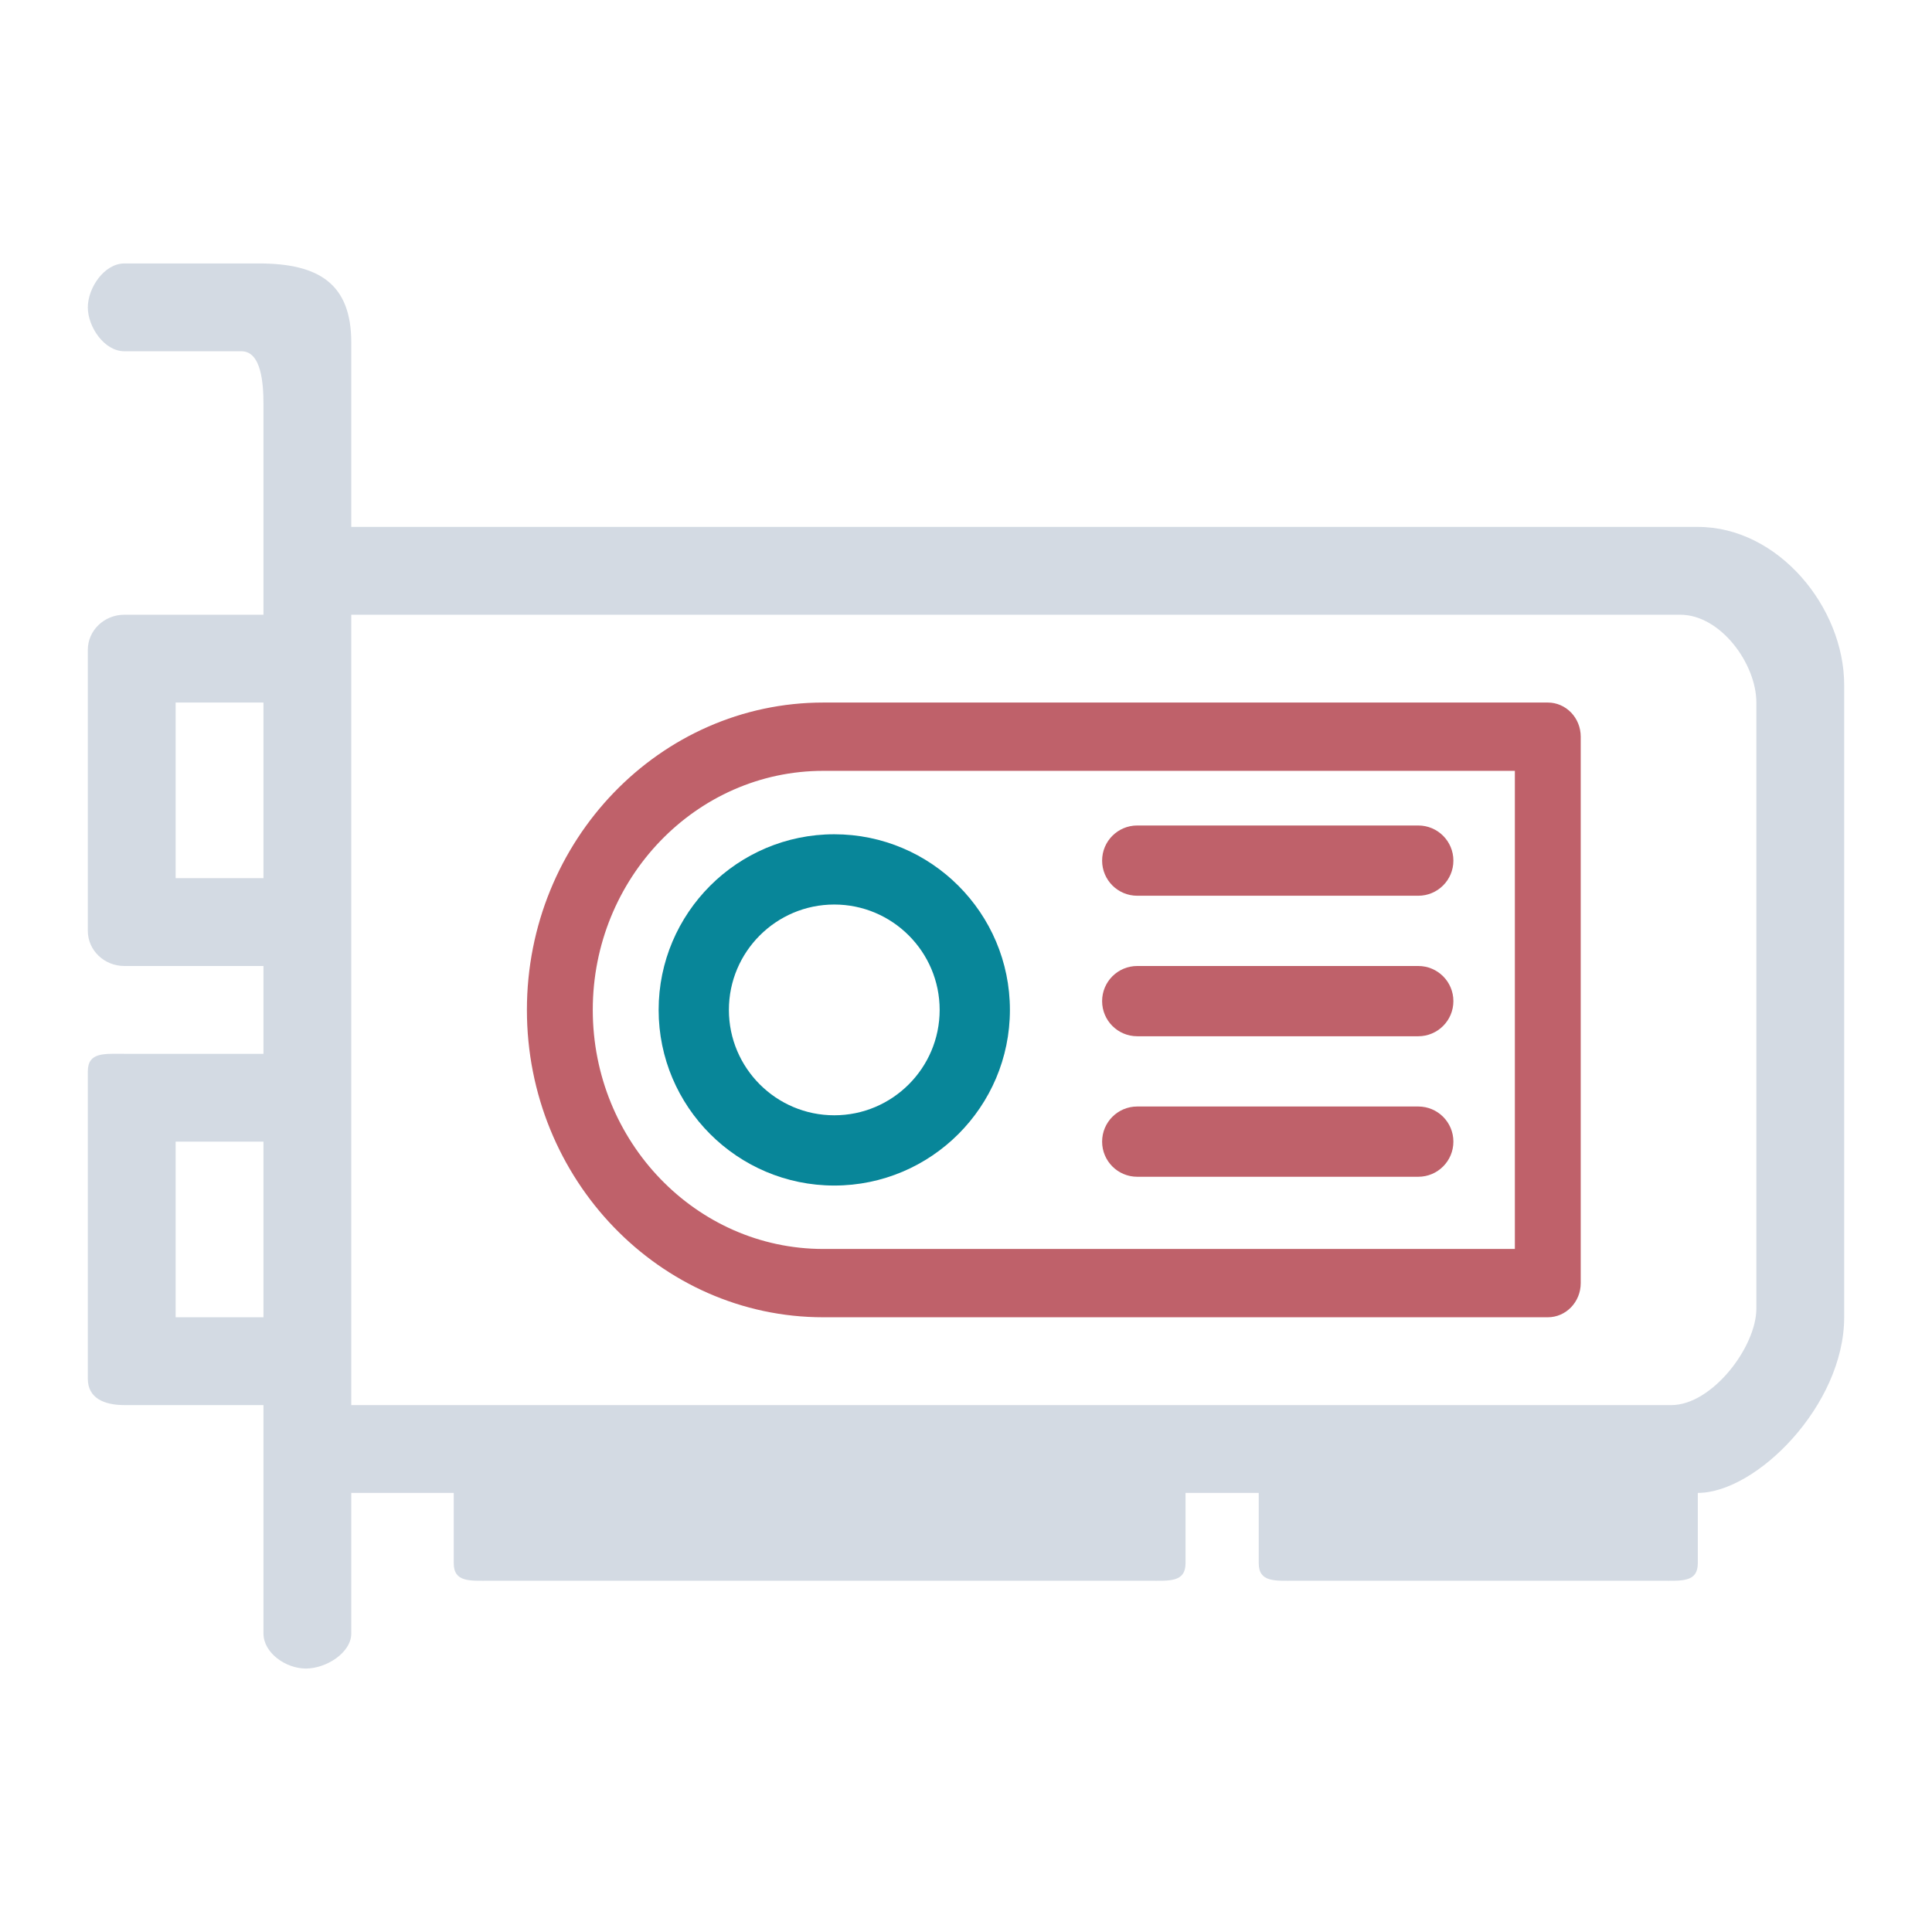
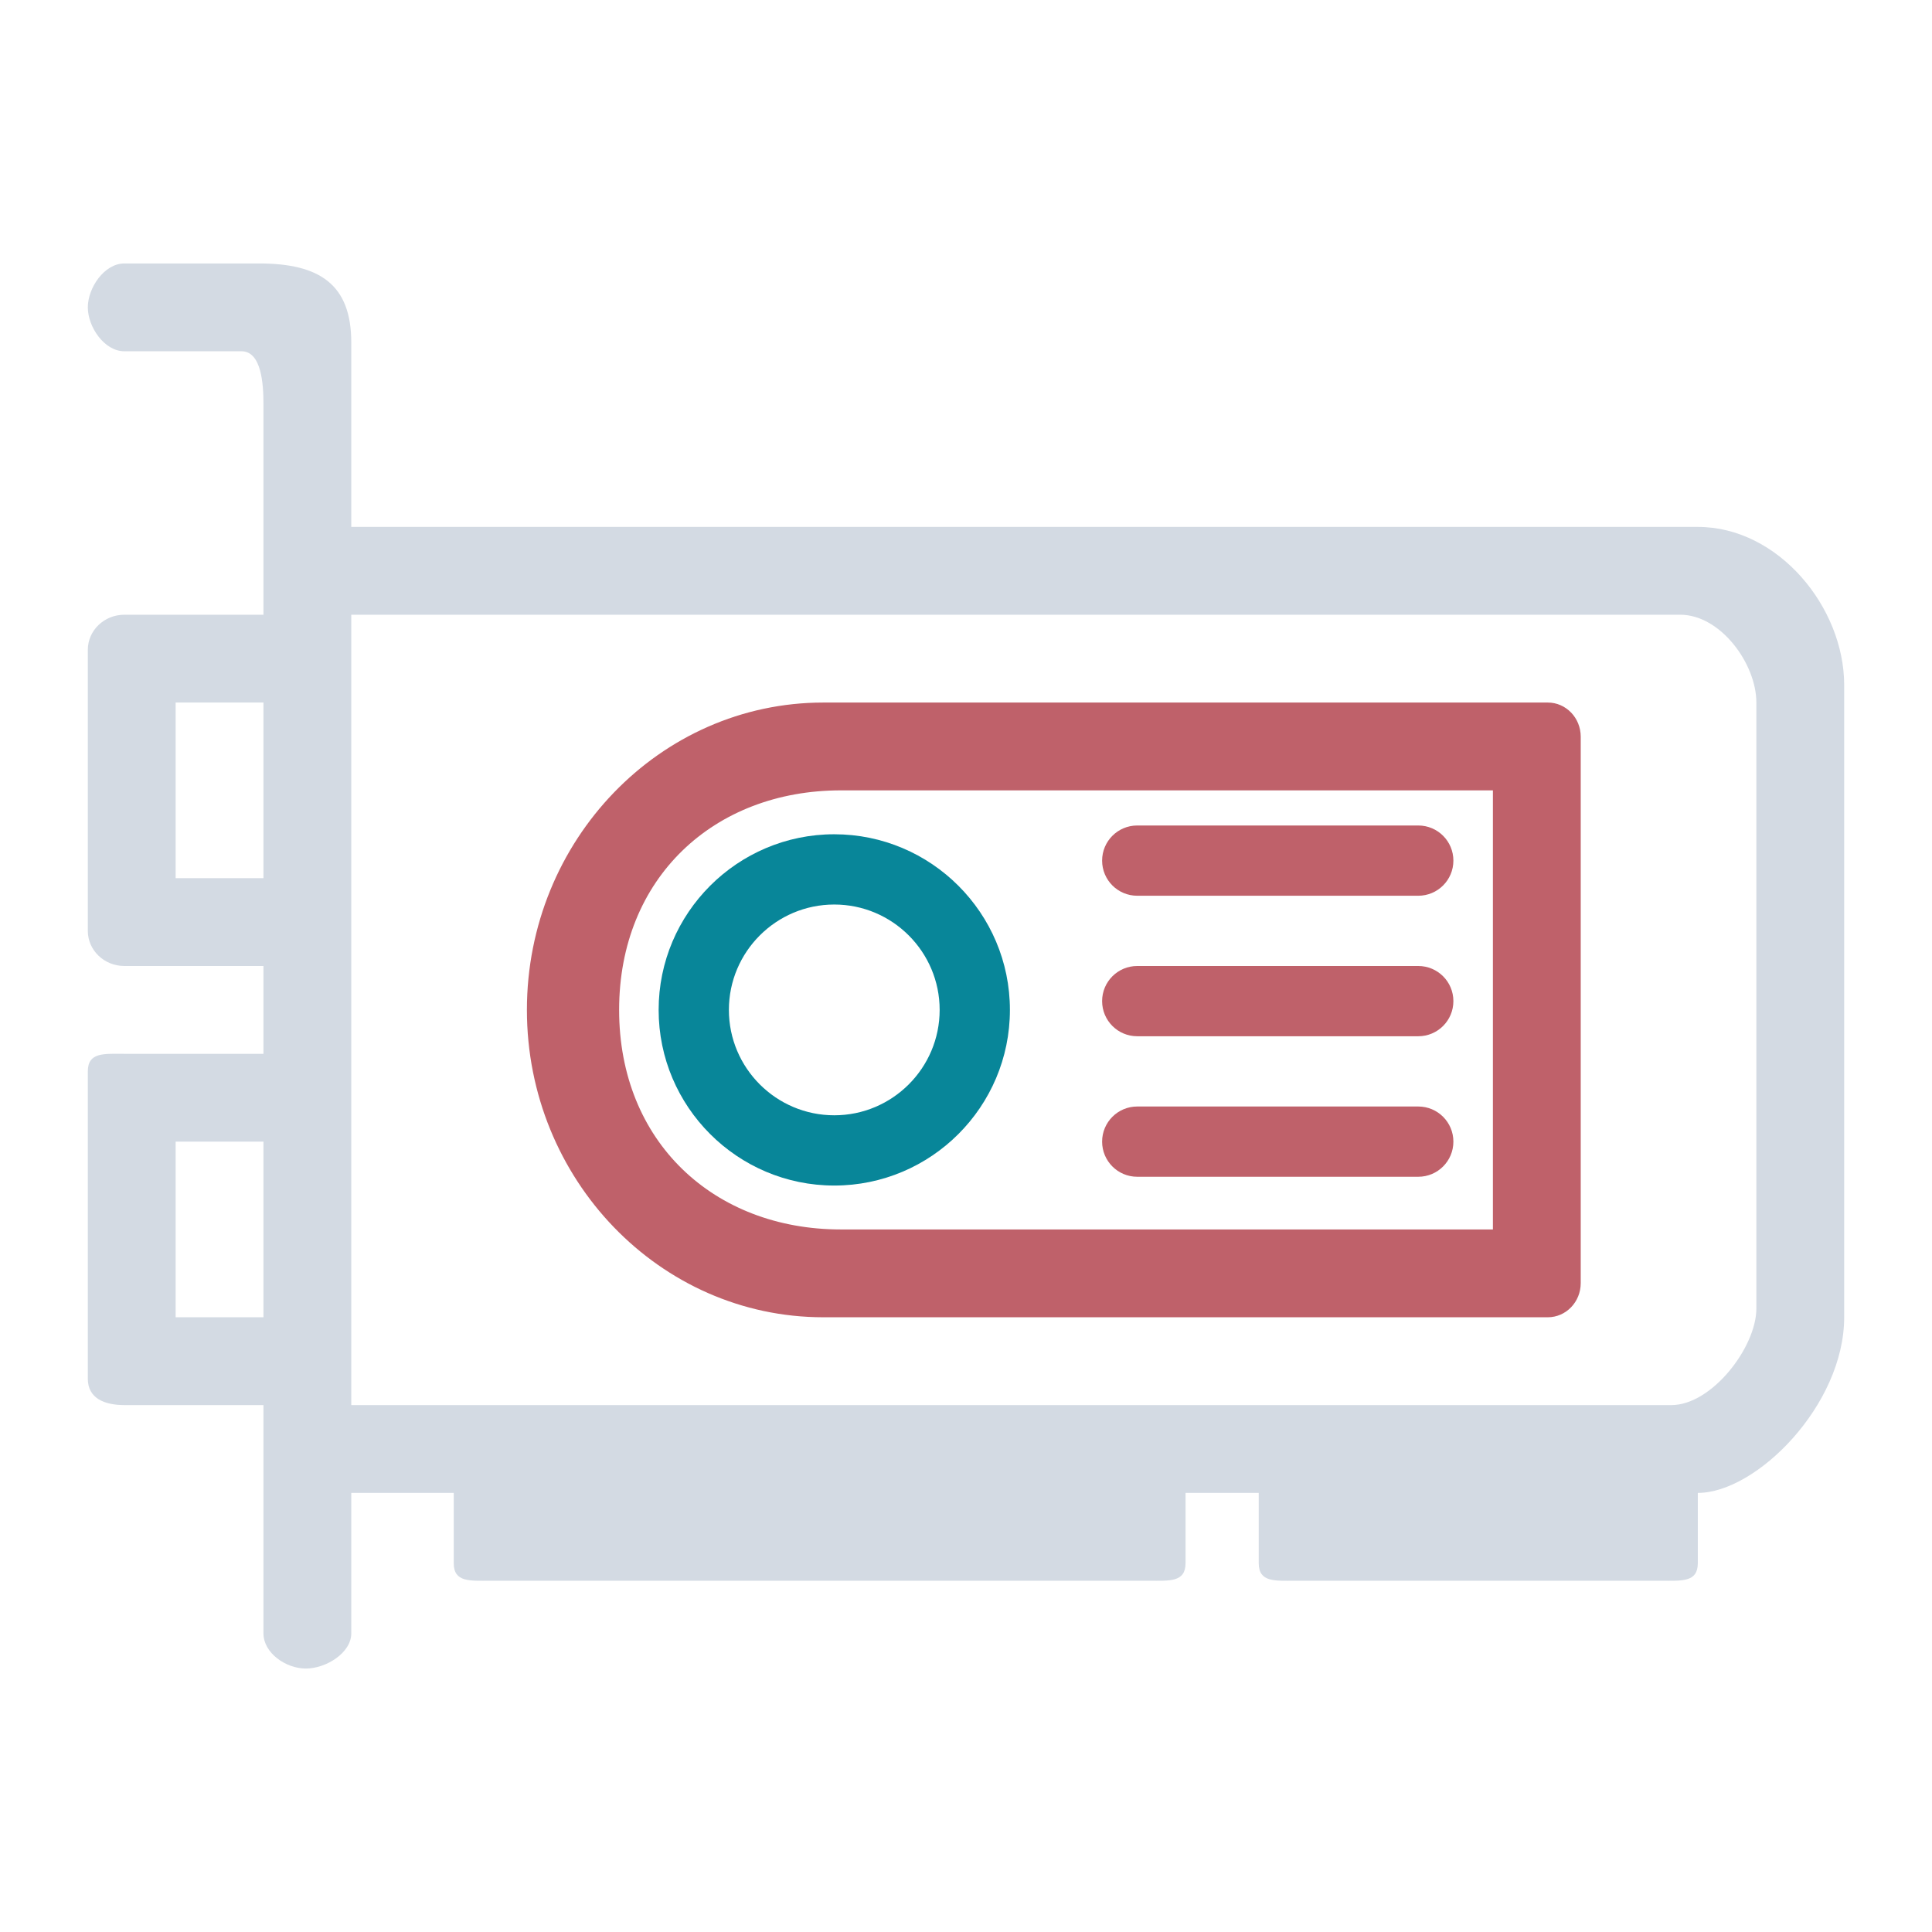
<svg xmlns="http://www.w3.org/2000/svg" version="1.1" id="svg2" viewBox="0 0 22 22">
  <defs id="defs3051">
    <style type="text/css" id="current-color-scheme" />
  </defs>
  <g id="22-22-video-card-inactive">
    <path id="path7" style="fill:none" d="M 0,0 V 22 H 22 V 0 Z" />
    <g id="g14" transform="matrix(0.03749997,0,0,0.03749997,1.35,1.399989)">
      <path d="M 479.553,122.667 H 70.667 V 66.667 c 0,-17.646 -9.619,-24 -28,-24 H 1.778 c -6.142,0 -11.111,7.438 -11.111,13.333 0,5.896 4.97,13.333 11.111,13.333 h 35.555 c 6.12,0 6.667,10.114 6.667,16 v 53.333 10.667 H 1.778 C -4.364,149.333 -9.333,154.104 -9.333,160 v 85.333 c 0,5.896 4.97,10.667 11.111,10.667 h 42.222 v 26.667 H 1.778 c -6.142,0 -11.111,-0.563 -11.111,5.333 v 93.334 c 0,5.896 4.978,8 11.12,8 H 44 v 5.333 64 c 0,5.896 6.738,10.667 12.88,10.667 6.142,0 13.787,-4.771 13.787,-10.667 V 416.001 H 101.779 V 437.334 c 0,5.896 4.97,5.333 11.111,5.333 h 199.999 c 6.142,0 11.111,0.563 11.111,-5.333 v -21.333 h 22.222 V 437.334 c 0,5.896 4.97,5.333 11.111,5.333 h 111.111 c 6.142,0 11.111,0.563 11.111,-5.333 v -21.333 c 17.778,0 44.445,-26.667 44.445,-53.334 v -192 c -0.003,-23.532 -19.947,-48 -44.448,-48 z M 35.111,362.667 H 17.333 V 309.334 H 44 V 362.667 Z m 0,-133.333 h -17.778 v -53.333 h 26.667 v 53.333 z M 301.777,416.001 H 123.999 v 0 z m 155.554,0 h -88.888 v 0 z m 40.003,-56 c 0,11.76 -13.526,29.333 -25.787,29.333 H 70.667 V 149.333 H 474.214 c 12.261,0 23.12,14.907 23.12,26.667 z" id="path2" style="fill:#d3dae3;fill-opacity:1;stroke-width:1.021" />
-       <path d="M 433.999,176 H 214 c -49.629,0 -90,41.867 -90,93.333 0,51.467 40.372,93.333 90,93.333 h 220 c 5.527,0 10,-4.638 10,-10.371 v -165.926 c -9.3e-4,-5.731 -4.474,-10.37 -10.001,-10.37 z m -9.999,165.925 H 214 c -38.594,0 -70,-32.569 -70,-72.593 0,-40.023 31.406,-72.592 70,-72.592 h 210 z" id="path4" style="fill:#bf616a;fill-opacity:1;stroke-width:0.955" />
+       <path d="M 433.999,176 H 214 c -49.629,0 -90,41.867 -90,93.333 0,51.467 40.372,93.333 90,93.333 h 220 c 5.527,0 10,-4.638 10,-10.371 v -165.926 c -9.3e-4,-5.731 -4.474,-10.37 -10.001,-10.37 z M 417.334,336.001 H 219.334 c -38.594,0 -67.333,-26.644 -67.333,-66.668 0,-40.023 28.739,-66.666 67.333,-66.666 h 198 z" id="path4" style="fill:#bf616a;fill-opacity:1;stroke-width:0.955" />
      <path d="m 164,269.333 c 0,29.406 23.917,53.333 53.333,53.333 29.417,0 53.334,-23.927 53.334,-53.333 0,-29.406 -23.917,-53.333 -53.333,-53.333 -29.417,-0.001 -53.334,23.926 -53.334,53.333 z m 85.334,0 c 0,17.646 -14.354,32 -32,32 -17.646,0 -32,-14.354 -32,-32 0,-17.646 14.354,-32 32,-32 17.646,0 32,14.354 32,32 z" id="path6" style="fill:#088699;fill-opacity:1" />
      <path d="m 309.333,234.667 h 85.333 c 5.896,0 10.667,-4.771 10.667,-10.667 0,-5.896 -4.771,-10.667 -10.667,-10.667 h -85.333 c -5.896,0 -10.667,4.771 -10.667,10.667 0,5.896 4.772,10.667 10.667,10.667 z" id="path8" style="fill:#bf616a;fill-opacity:1" />
      <path d="m 309.333,277.333 h 85.333 c 5.896,0 10.667,-4.771 10.667,-10.667 0,-5.896 -4.771,-10.667 -10.667,-10.667 h -85.333 c -5.896,0 -10.667,4.771 -10.667,10.667 10e-4,5.897 4.772,10.667 10.667,10.667 z" id="path10-3" style="fill:#bf616a;fill-opacity:1" />
      <path d="m 309.333,320 h 85.333 c 5.896,0 10.667,-4.771 10.667,-10.667 0,-5.896 -4.771,-10.667 -10.667,-10.667 h -85.333 c -5.896,0 -10.667,4.771 -10.667,10.667 10e-4,5.896 4.772,10.667 10.667,10.667 z" id="path12" style="fill:#bf616a;fill-opacity:1" />
    </g>
  </g>
</svg>
